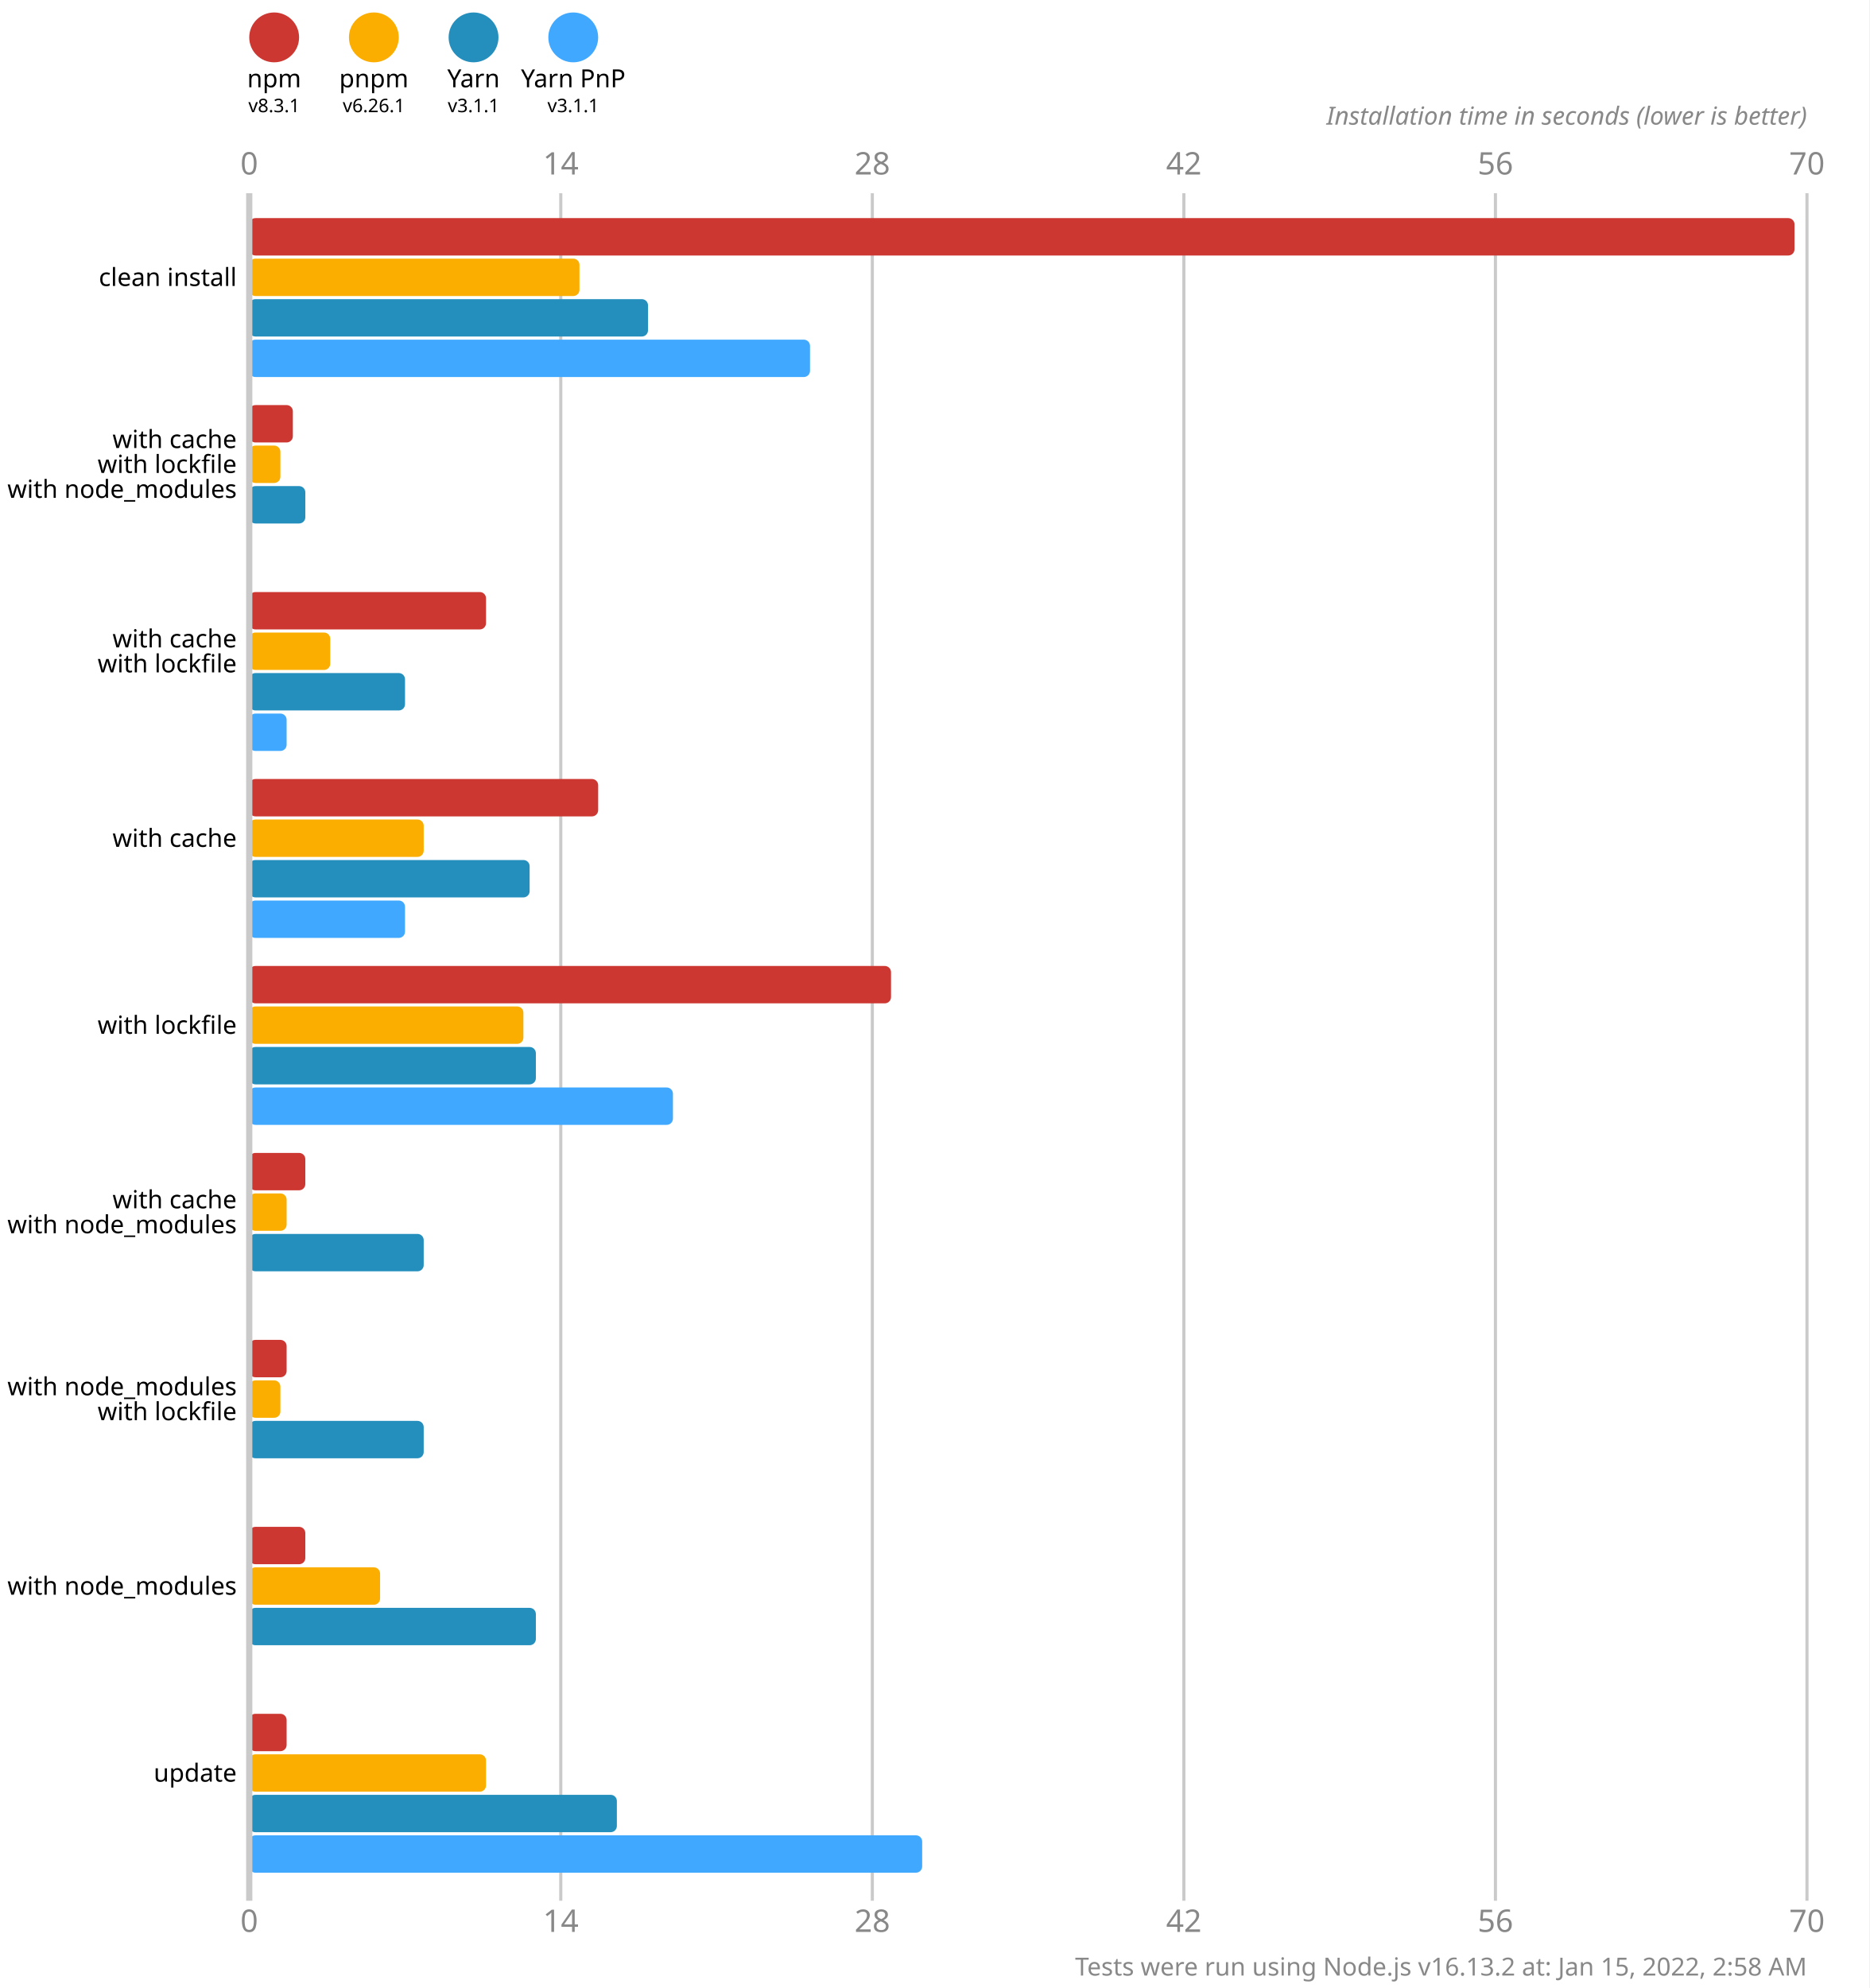
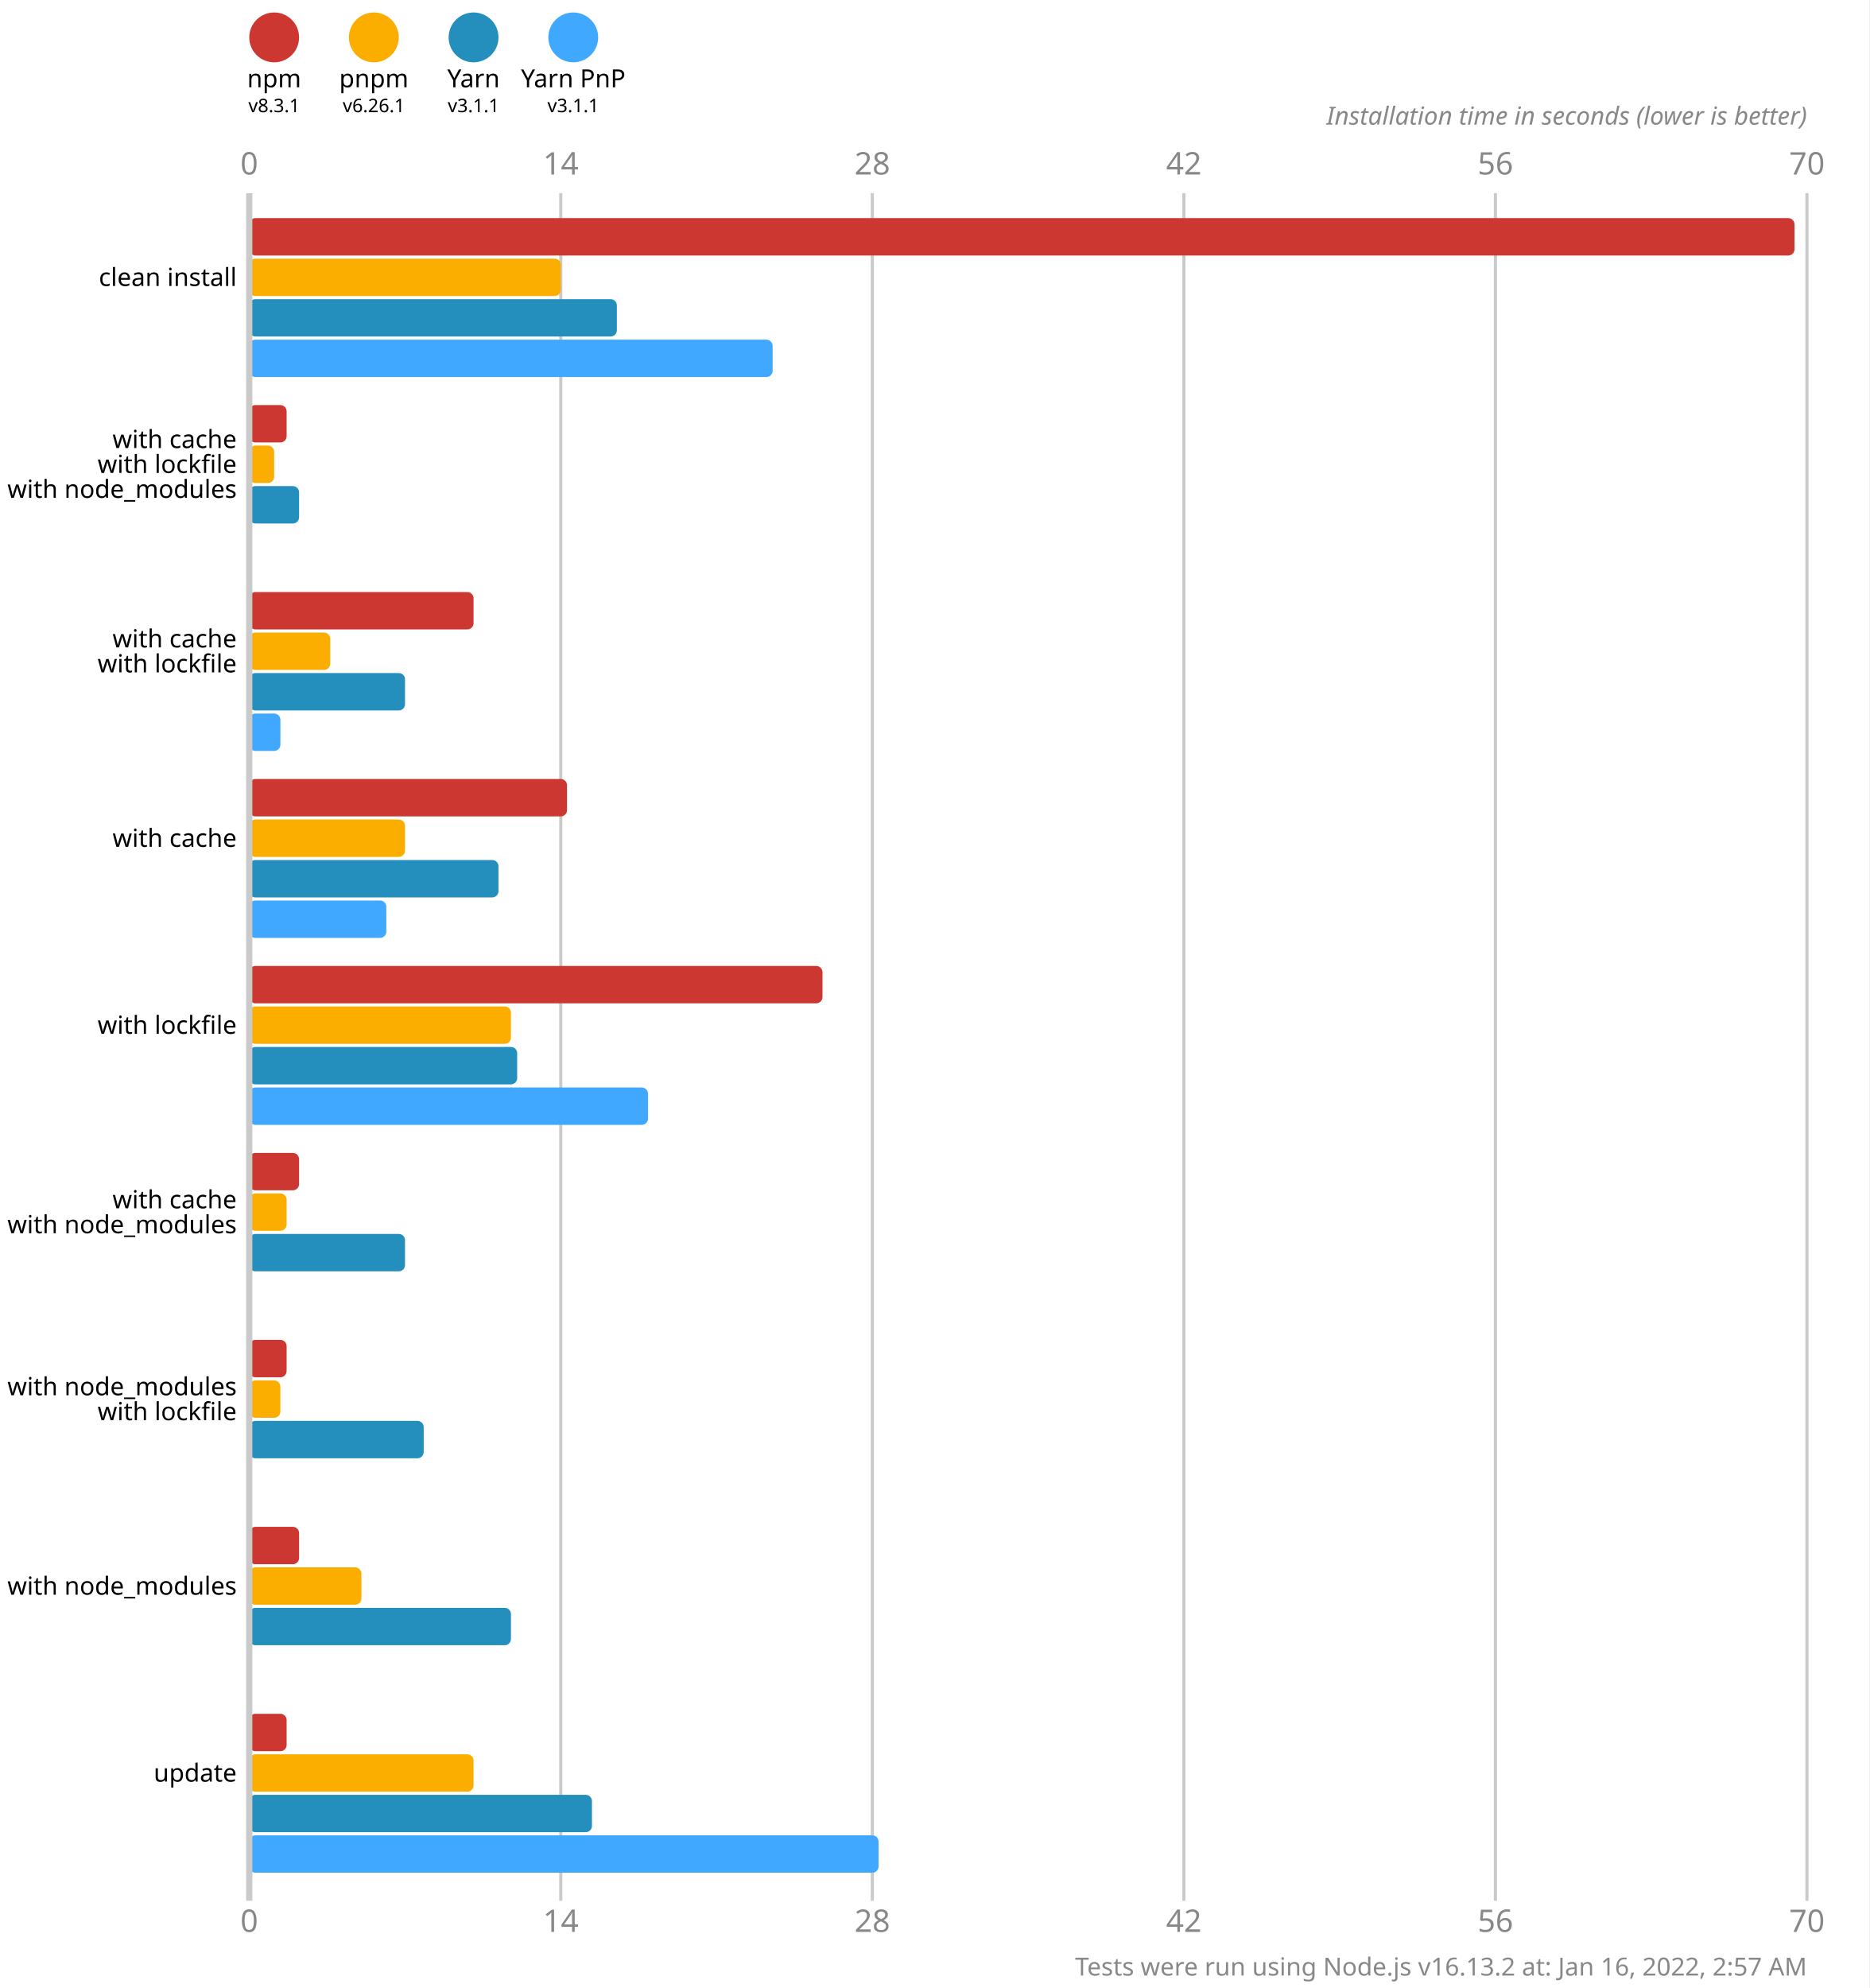
<svg xmlns="http://www.w3.org/2000/svg" version="1.1" viewBox="0 0 300 319">
  <style>
    .font { font-family: sans-serif; }
    .s3 { font-size: 3px; }
    .s4 { font-size: 4px; }
    .s5 { font-size: 5px; }
    .line { stroke: #cacaca; }
    .width { stroke-width: 0.5; }
    .text { fill: #888; }
  </style>
  <rect x="0" y="0" width="300" height="319" fill="#fff" />
  <circle cx="44" cy="6" r="4" fill="#cd3731" />
  <text x="44" y="14" class="font s4" text-anchor="middle">npm</text>
  <text x="44" y="18" class="font s3" text-anchor="middle">v8.3.1</text>
  <circle cx="60" cy="6" r="4" fill="#fbae00" />
  <text x="60" y="14" class="font s4" text-anchor="middle">pnpm</text>
  <text x="60" y="18" class="font s3" text-anchor="middle">v6.26.1</text>
  <circle cx="76" cy="6" r="4" fill="#248ebd" />
  <text x="76" y="14" class="font s4" text-anchor="middle">Yarn</text>
  <text x="76" y="18" class="font s3" text-anchor="middle">v3.1.1</text>
  <circle cx="92" cy="6" r="4" fill="#40a9ff" />
  <text x="92" y="14" class="font s4" text-anchor="middle">Yarn PnP</text>
  <text x="92" y="18" class="font s3" text-anchor="middle">v3.1.1</text>
  <text x="40" y="28" class="font s5 text" text-anchor="middle">0</text>
  <text x="40" y="310" class="font s5 text" text-anchor="middle">0</text>
  <line x1="90" y1="31" x2="90" y2="305" class="line width" />
  <text x="90" y="28" class="font s5 text" text-anchor="middle">14</text>
  <text x="90" y="310" class="font s5 text" text-anchor="middle">14</text>
  <line x1="140" y1="31" x2="140" y2="305" class="line width" />
  <text x="140" y="28" class="font s5 text" text-anchor="middle">28</text>
  <text x="140" y="310" class="font s5 text" text-anchor="middle">28</text>
  <line x1="190" y1="31" x2="190" y2="305" class="line width" />
  <text x="190" y="28" class="font s5 text" text-anchor="middle">42</text>
  <text x="190" y="310" class="font s5 text" text-anchor="middle">42</text>
  <line x1="240" y1="31" x2="240" y2="305" class="line width" />
  <text x="240" y="28" class="font s5 text" text-anchor="middle">56</text>
  <text x="240" y="310" class="font s5 text" text-anchor="middle">56</text>
  <line x1="290" y1="31" x2="290" y2="305" class="line width" />
  <text x="290" y="28" class="font s5 text" text-anchor="middle">70</text>
  <text x="290" y="310" class="font s5 text" text-anchor="middle">70</text>
  <text x="290" y="20" class="font s4 text" font-style="italic" text-anchor="end">Installation time in seconds (lower is better)</text>
  <rect x="40" y="35" width="248" height="6" fill="#cd3731" rx="1" ry="1" />
-   <rect x="40" y="41.5" width="53" height="6" fill="#fbae00" rx="1" ry="1" />
-   <rect x="40" y="48" width="64" height="6" fill="#248ebd" rx="1" ry="1" />
-   <rect x="40" y="54.5" width="90" height="6" fill="#40a9ff" rx="1" ry="1" />
-   <rect x="40" y="65" width="7" height="6" fill="#cd3731" rx="1" ry="1" />
-   <rect x="40" y="71.5" width="5" height="6" fill="#fbae00" rx="1" ry="1" />
-   <rect x="40" y="78" width="9" height="6" fill="#248ebd" rx="1" ry="1" />
+   <rect x="40" y="41.5" width="50" height="6" fill="#fbae00" rx="1" ry="1" />
+   <rect x="40" y="48" width="59" height="6" fill="#248ebd" rx="1" ry="1" />
+   <rect x="40" y="54.5" width="84" height="6" fill="#40a9ff" rx="1" ry="1" />
+   <rect x="40" y="65" width="6" height="6" fill="#cd3731" rx="1" ry="1" />
+   <rect x="40" y="71.5" width="4" height="6" fill="#fbae00" rx="1" ry="1" />
+   <rect x="40" y="78" width="8" height="6" fill="#248ebd" rx="1" ry="1" />
  <rect x="40" y="84.5" width="0" height="6" fill="#40a9ff" rx="1" ry="1" />
-   <rect x="40" y="95" width="38" height="6" fill="#cd3731" rx="1" ry="1" />
+   <rect x="40" y="95" width="36" height="6" fill="#cd3731" rx="1" ry="1" />
  <rect x="40" y="101.5" width="13" height="6" fill="#fbae00" rx="1" ry="1" />
  <rect x="40" y="108" width="25" height="6" fill="#248ebd" rx="1" ry="1" />
-   <rect x="40" y="114.5" width="6" height="6" fill="#40a9ff" rx="1" ry="1" />
-   <rect x="40" y="125" width="56" height="6" fill="#cd3731" rx="1" ry="1" />
-   <rect x="40" y="131.5" width="28" height="6" fill="#fbae00" rx="1" ry="1" />
-   <rect x="40" y="138" width="45" height="6" fill="#248ebd" rx="1" ry="1" />
-   <rect x="40" y="144.5" width="25" height="6" fill="#40a9ff" rx="1" ry="1" />
-   <rect x="40" y="155" width="103" height="6" fill="#cd3731" rx="1" ry="1" />
-   <rect x="40" y="161.5" width="44" height="6" fill="#fbae00" rx="1" ry="1" />
-   <rect x="40" y="168" width="46" height="6" fill="#248ebd" rx="1" ry="1" />
-   <rect x="40" y="174.5" width="68" height="6" fill="#40a9ff" rx="1" ry="1" />
-   <rect x="40" y="185" width="9" height="6" fill="#cd3731" rx="1" ry="1" />
+   <rect x="40" y="114.5" width="5" height="6" fill="#40a9ff" rx="1" ry="1" />
+   <rect x="40" y="125" width="51" height="6" fill="#cd3731" rx="1" ry="1" />
+   <rect x="40" y="131.5" width="25" height="6" fill="#fbae00" rx="1" ry="1" />
+   <rect x="40" y="138" width="40" height="6" fill="#248ebd" rx="1" ry="1" />
+   <rect x="40" y="144.5" width="22" height="6" fill="#40a9ff" rx="1" ry="1" />
+   <rect x="40" y="155" width="92" height="6" fill="#cd3731" rx="1" ry="1" />
+   <rect x="40" y="161.5" width="42" height="6" fill="#fbae00" rx="1" ry="1" />
+   <rect x="40" y="168" width="43" height="6" fill="#248ebd" rx="1" ry="1" />
+   <rect x="40" y="174.5" width="64" height="6" fill="#40a9ff" rx="1" ry="1" />
+   <rect x="40" y="185" width="8" height="6" fill="#cd3731" rx="1" ry="1" />
  <rect x="40" y="191.5" width="6" height="6" fill="#fbae00" rx="1" ry="1" />
-   <rect x="40" y="198" width="28" height="6" fill="#248ebd" rx="1" ry="1" />
+   <rect x="40" y="198" width="25" height="6" fill="#248ebd" rx="1" ry="1" />
  <rect x="40" y="204.5" width="0" height="6" fill="#40a9ff" rx="1" ry="1" />
  <rect x="40" y="215" width="6" height="6" fill="#cd3731" rx="1" ry="1" />
  <rect x="40" y="221.5" width="5" height="6" fill="#fbae00" rx="1" ry="1" />
  <rect x="40" y="228" width="28" height="6" fill="#248ebd" rx="1" ry="1" />
  <rect x="40" y="234.5" width="0" height="6" fill="#40a9ff" rx="1" ry="1" />
-   <rect x="40" y="245" width="9" height="6" fill="#cd3731" rx="1" ry="1" />
-   <rect x="40" y="251.5" width="21" height="6" fill="#fbae00" rx="1" ry="1" />
-   <rect x="40" y="258" width="46" height="6" fill="#248ebd" rx="1" ry="1" />
+   <rect x="40" y="245" width="8" height="6" fill="#cd3731" rx="1" ry="1" />
+   <rect x="40" y="251.5" width="18" height="6" fill="#fbae00" rx="1" ry="1" />
+   <rect x="40" y="258" width="42" height="6" fill="#248ebd" rx="1" ry="1" />
  <rect x="40" y="264.5" width="0" height="6" fill="#40a9ff" rx="1" ry="1" />
  <rect x="40" y="275" width="6" height="6" fill="#cd3731" rx="1" ry="1" />
-   <rect x="40" y="281.5" width="38" height="6" fill="#fbae00" rx="1" ry="1" />
-   <rect x="40" y="288" width="59" height="6" fill="#248ebd" rx="1" ry="1" />
-   <rect x="40" y="294.5" width="108" height="6" fill="#40a9ff" rx="1" ry="1" />
+   <rect x="40" y="281.5" width="36" height="6" fill="#fbae00" rx="1" ry="1" />
+   <rect x="40" y="288" width="55" height="6" fill="#248ebd" rx="1" ry="1" />
+   <rect x="40" y="294.5" width="101" height="6" fill="#40a9ff" rx="1" ry="1" />
  <line x1="40" y1="31" x2="40" y2="305" class="line" />
  <text x="38" y="44.5" class="font s4" dominant-baseline="middle" text-anchor="end">clean install</text>
  <text x="38" y="70.5" class="font s4" dominant-baseline="middle" text-anchor="end">with cache</text>
  <text x="38" y="74.5" class="font s4" dominant-baseline="middle" text-anchor="end">with lockfile</text>
  <text x="38" y="78.5" class="font s4" dominant-baseline="middle" text-anchor="end">with node_modules</text>
  <text x="38" y="102.5" class="font s4" dominant-baseline="middle" text-anchor="end">with cache</text>
  <text x="38" y="106.5" class="font s4" dominant-baseline="middle" text-anchor="end">with lockfile</text>
  <text x="38" y="134.5" class="font s4" dominant-baseline="middle" text-anchor="end">with cache</text>
  <text x="38" y="164.5" class="font s4" dominant-baseline="middle" text-anchor="end">with lockfile</text>
  <text x="38" y="192.5" class="font s4" dominant-baseline="middle" text-anchor="end">with cache</text>
  <text x="38" y="196.5" class="font s4" dominant-baseline="middle" text-anchor="end">with node_modules</text>
  <text x="38" y="222.5" class="font s4" dominant-baseline="middle" text-anchor="end">with node_modules</text>
  <text x="38" y="226.5" class="font s4" dominant-baseline="middle" text-anchor="end">with lockfile</text>
  <text x="38" y="254.5" class="font s4" dominant-baseline="middle" text-anchor="end">with node_modules</text>
  <text x="38" y="284.5" class="font s4" dominant-baseline="middle" text-anchor="end">update</text>
-   <text x="290" y="317" class="font s4 text" text-anchor="end">Tests were run using Node.js v16.13.2 at: Jan 15, 2022, 2:58 AM</text>
+   <text x="290" y="317" class="font s4 text" text-anchor="end">Tests were run using Node.js v16.13.2 at: Jan 16, 2022, 2:57 AM</text>
</svg>
